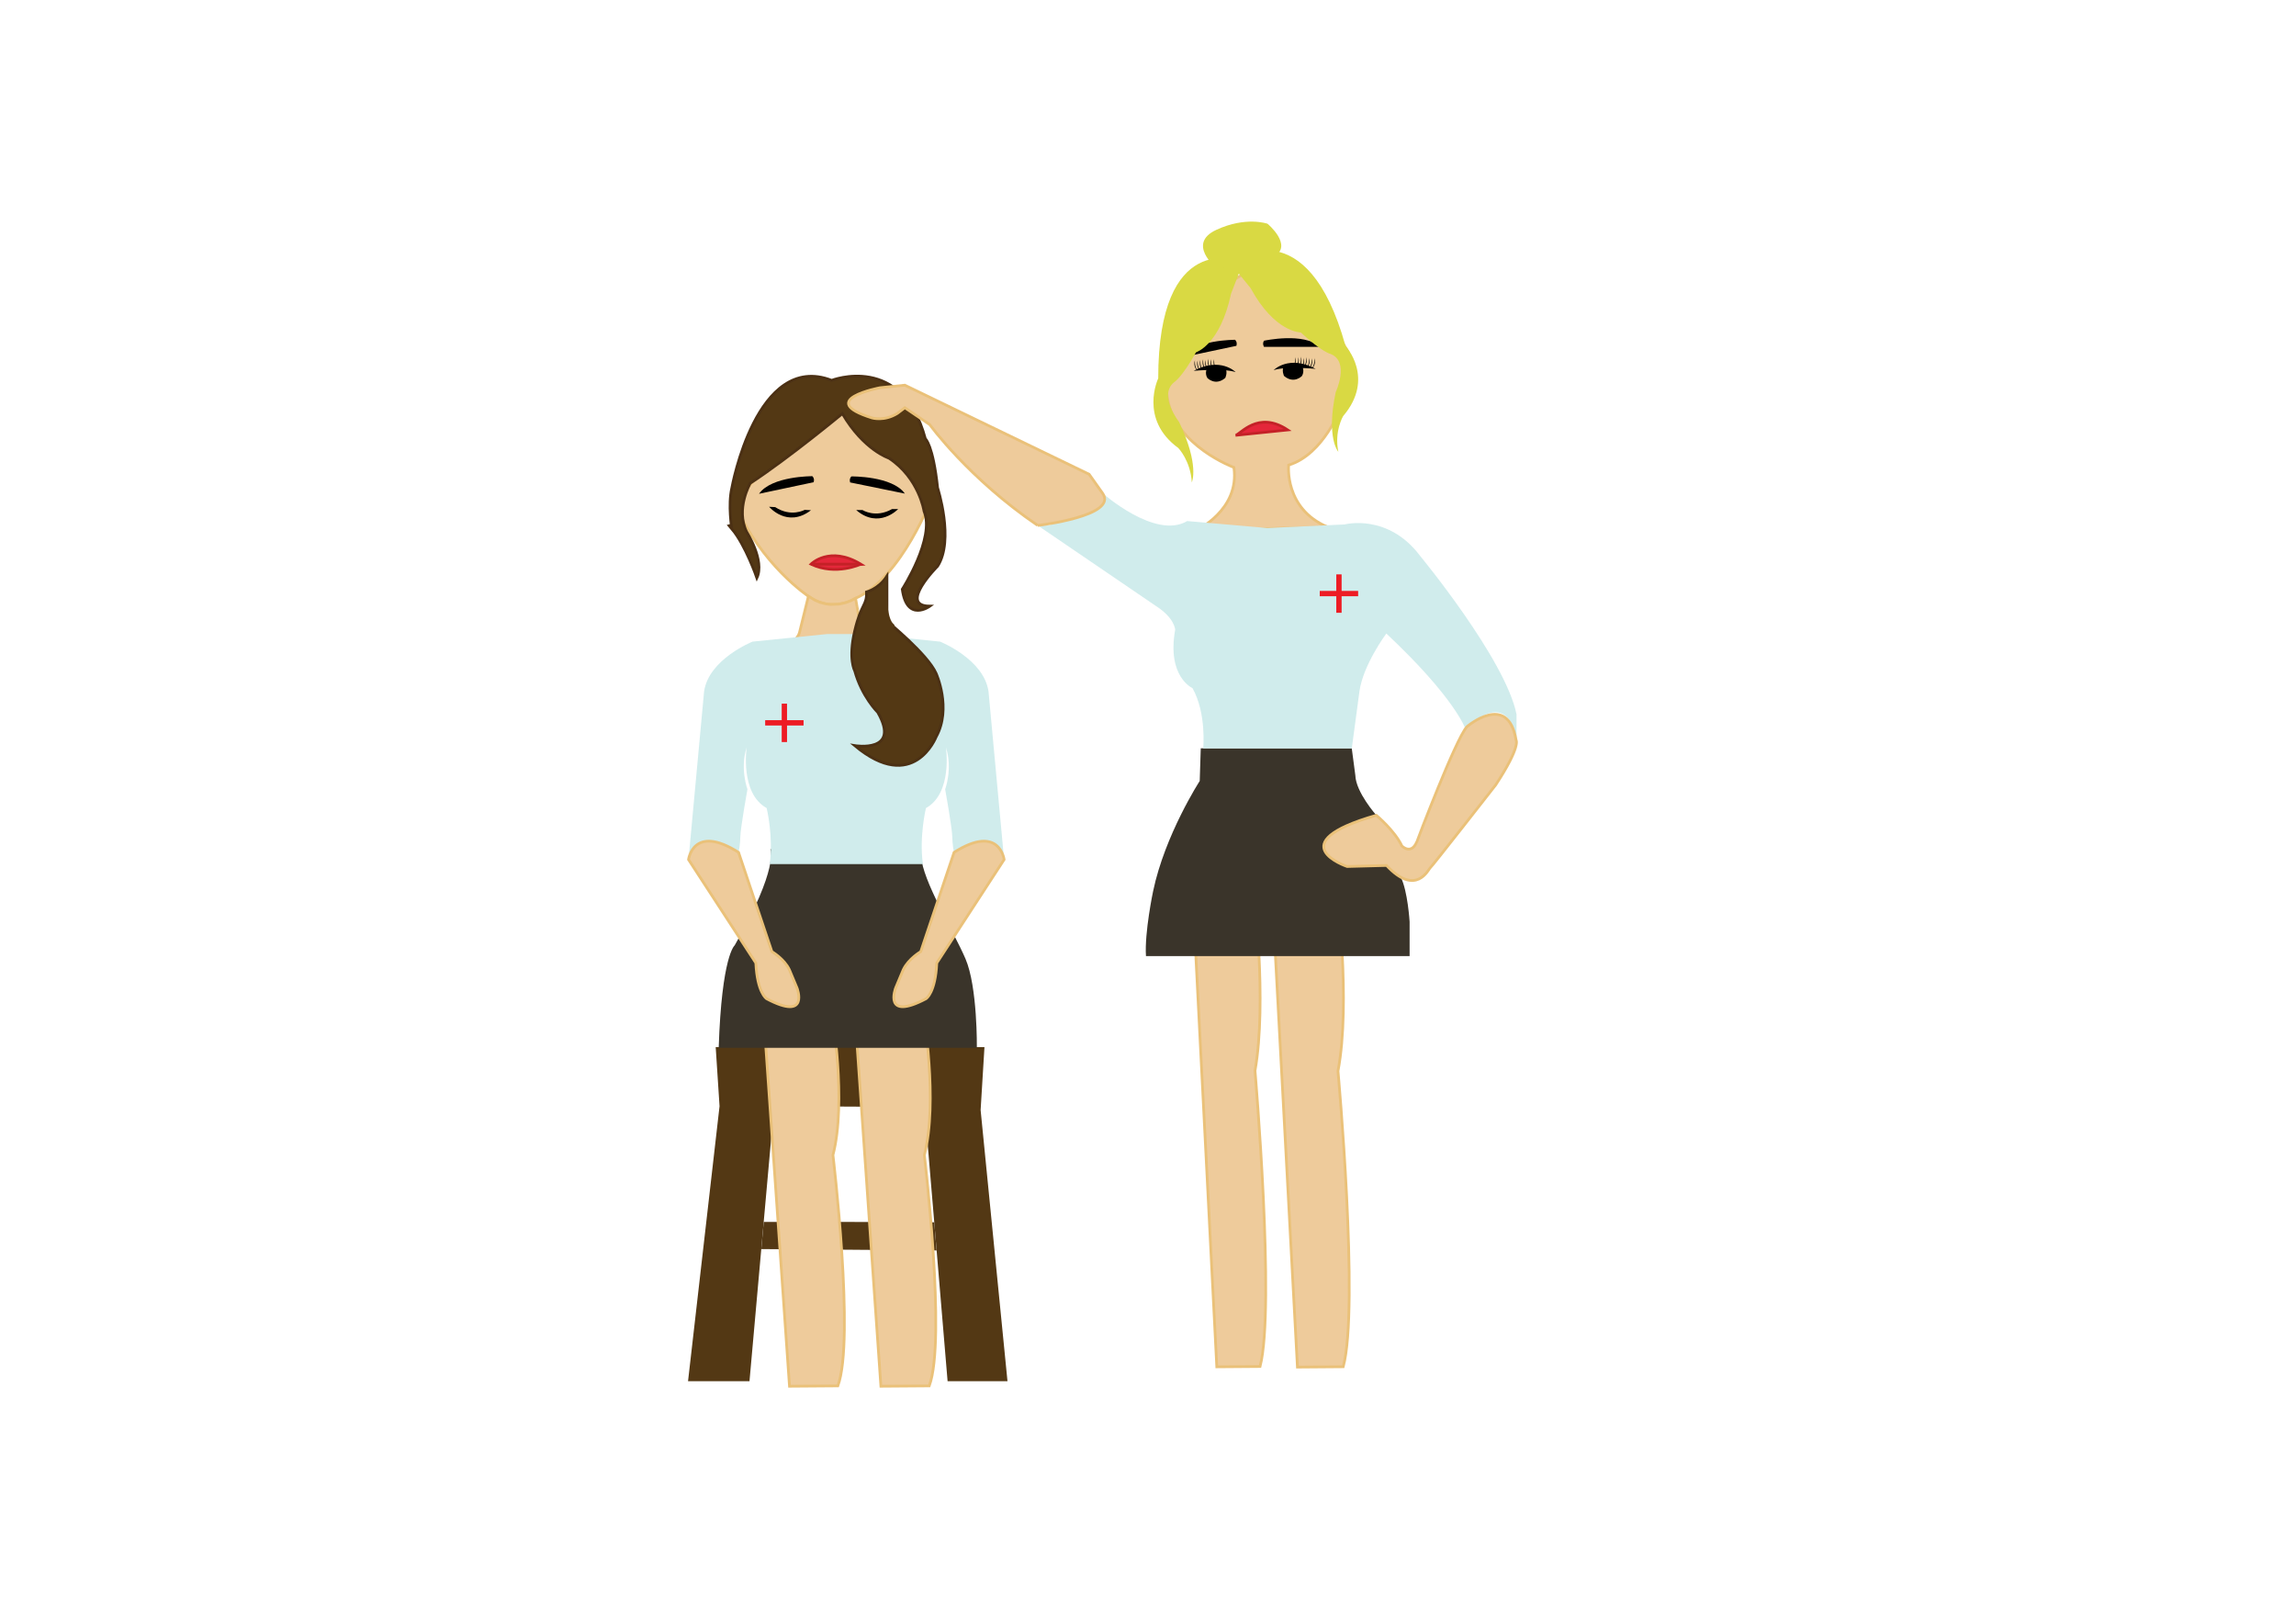
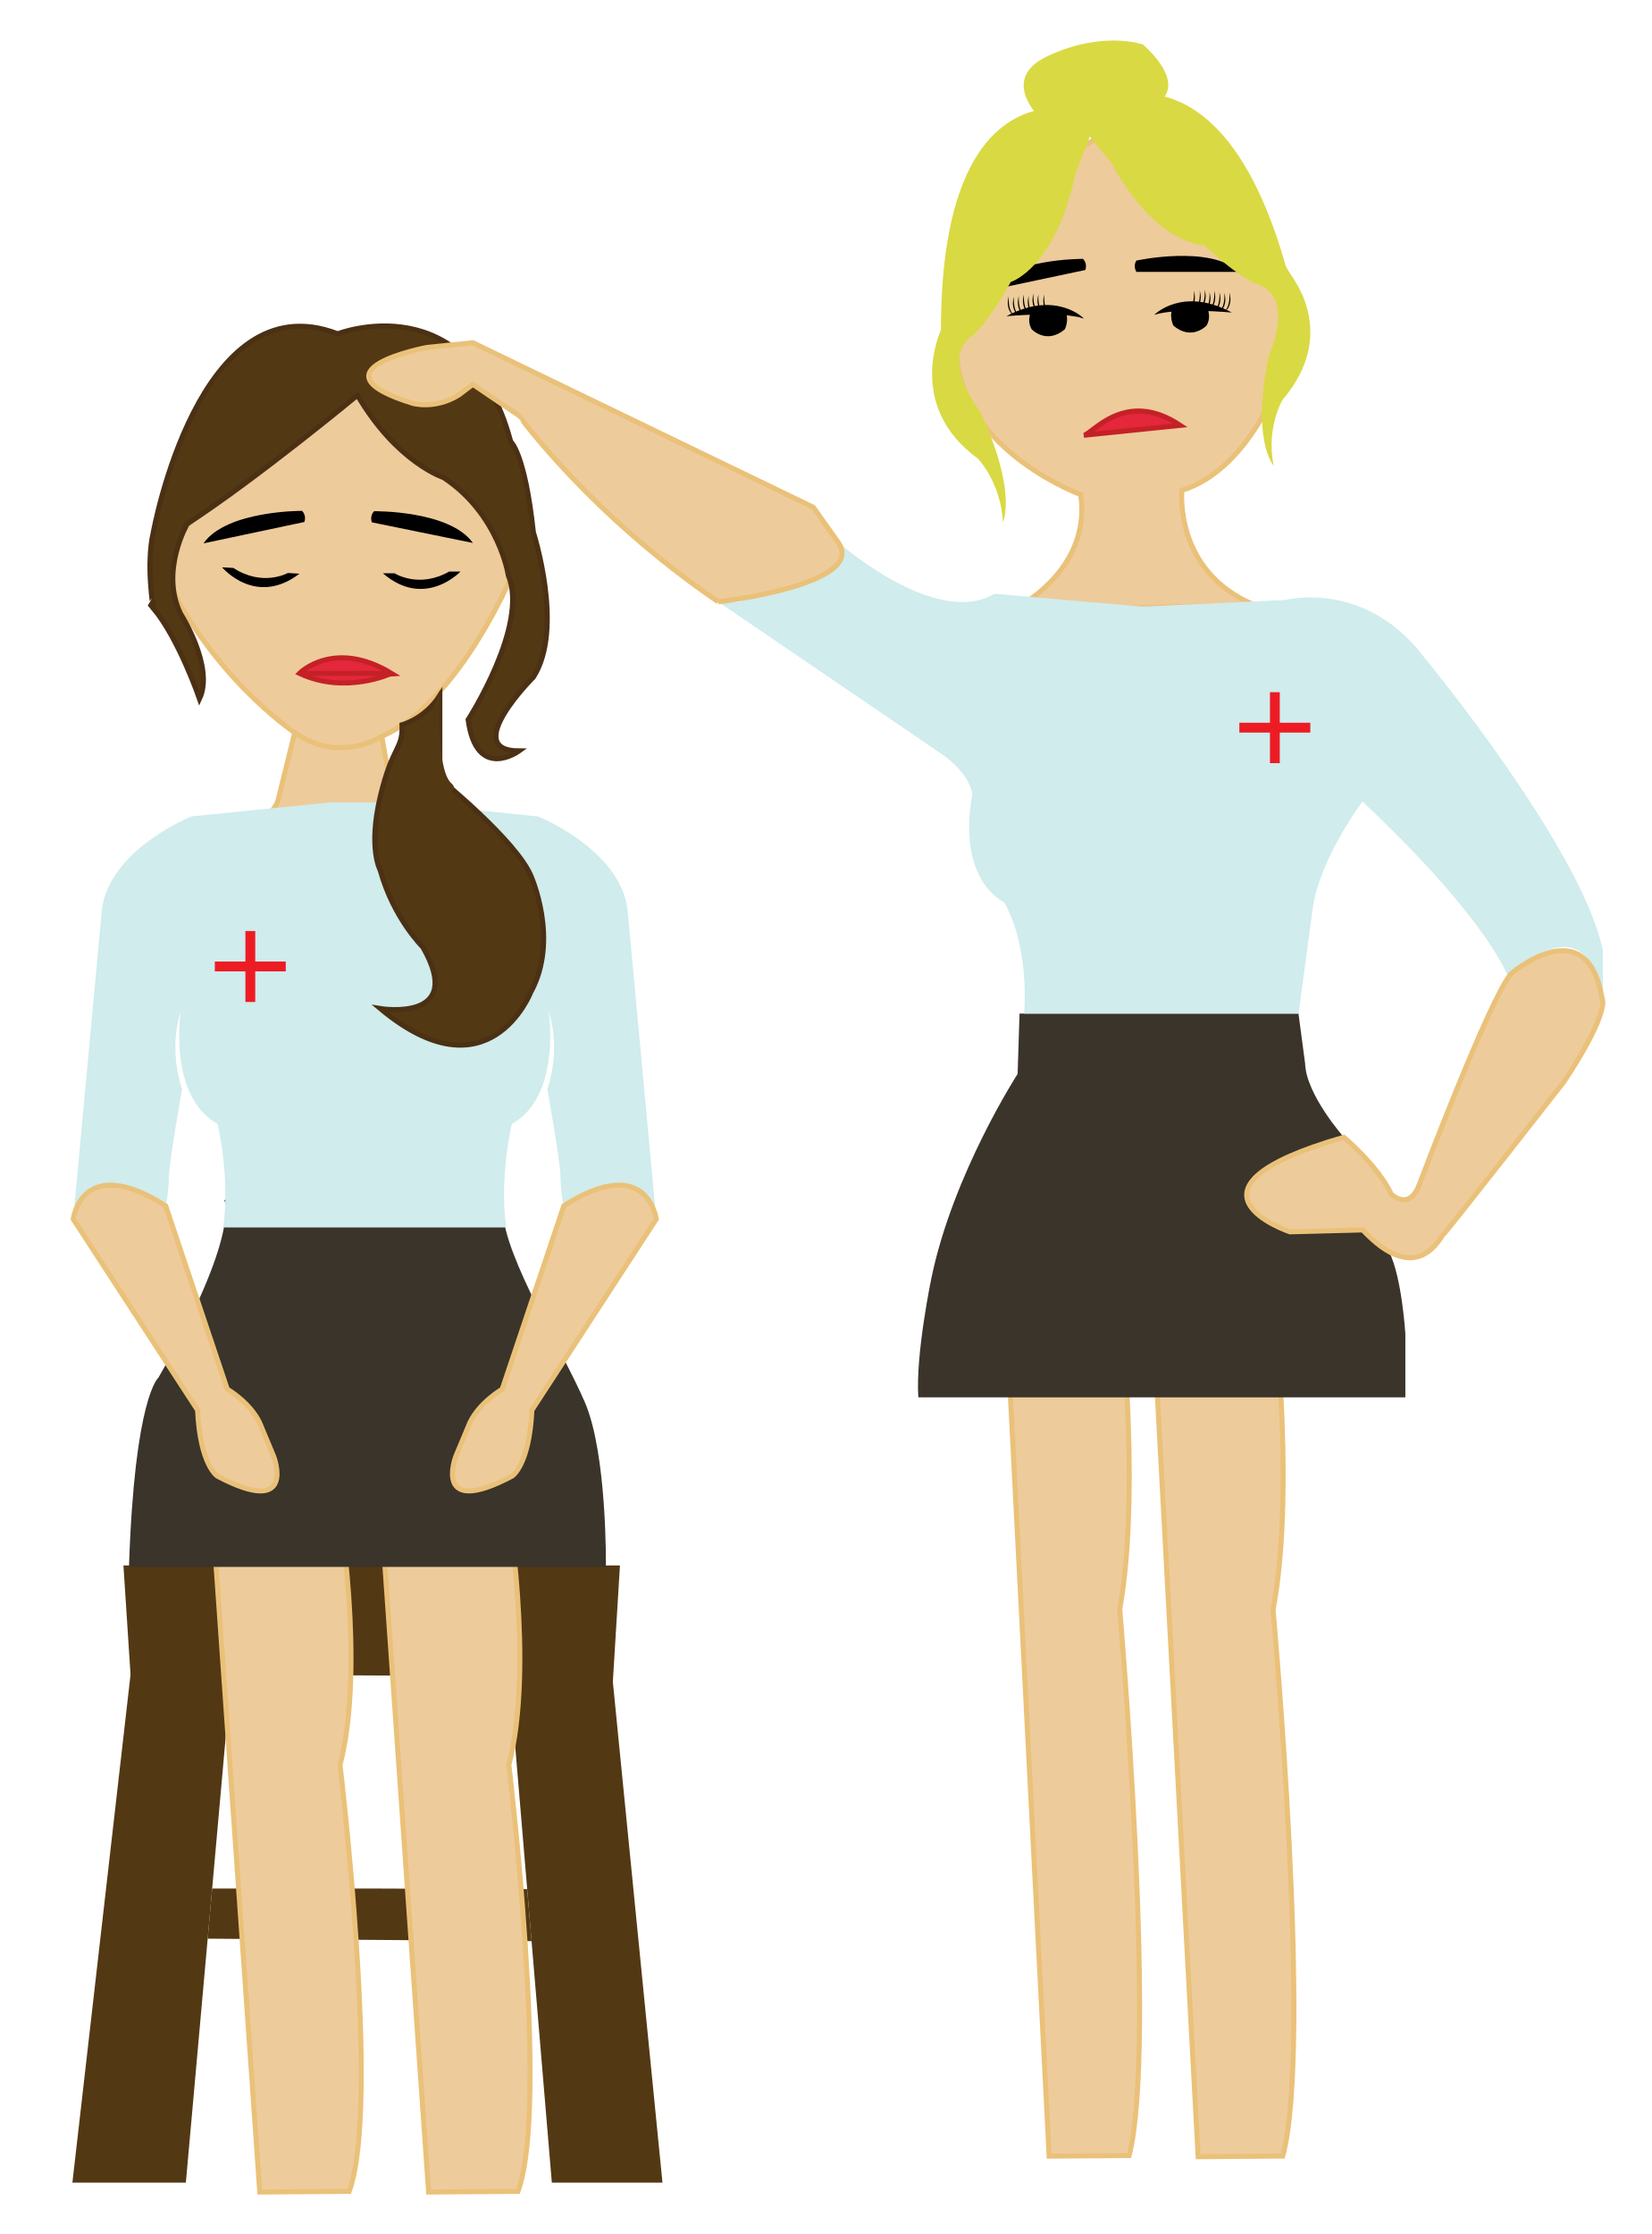
- <svg xmlns="http://www.w3.org/2000/svg" version="1.1" x="0px" y="0px" viewBox="0 0 841.89 595.28" style="enable-background:new 0 0 841.89 595.28;" xml:space="preserve">
+ <svg xmlns="http://www.w3.org/2000/svg" version="1.1" x="0px" y="0px" viewBox="0 0 327.74 443.34" style="enable-background:new 0 0 327.74 443.34;" xml:space="preserve">
  <style type="text/css">
	.st0{fill:#EECB9B;stroke:#EAC179;stroke-miterlimit:10;}
	.st1{fill:#533814;}
	.st2{fill:#3A342A;}
	.st3{fill:#ED1C24;}
	.st4{fill:#D0ECEC;}
	.st5{fill:#533814;stroke:#4B3014;stroke-miterlimit:10;}
	.st6{fill:#E4273A;stroke:#C42127;stroke-miterlimit:10;}
	.st7{fill:#D9D943;}
</style>
  <g id="face">
    <g>
-       <path class="st0" d="M275.41,177.3c0.19-0.56,31.35-29.09,31.35-29.09l35.1,33.79c0,0-11.07,29.85-28.16,37.35    c0,0-8.45,5.63-17.27-0.75c0,0-17.46-11.6-26.84-33.67L275.41,177.3z" />
-       <path class="st0" d="M278.6,241.49c0,0,13.51-4.13,14.64-9.95l3.19-12.95l2.45,1.48l1.81,0.76l1.93,0.52l1.87,0.25l3.23-0.13    l2.29-0.51l1.91-0.69l1.79-0.93l1.88,10.7c0,0,4.36,12.15,25.34,11.45H278.6z" />
+       <path class="st0" d="M37.48,104.09C37.67,103.53,68.83,75,68.83,75l35.1,33.79c0,0-11.07,29.85-28.16,37.35    c0,0-8.45,5.63-17.27-0.75c0,0-17.46-11.6-26.84-33.67L37.48,104.09z" />
+       <path class="st0" d="M40.67,168.29c0,0,13.51-4.13,14.64-9.95l3.19-12.95l2.45,1.48l1.81,0.76l1.93,0.52l1.87,0.25l3.23-0.13    l2.29-0.51l1.91-0.69l1.79-0.93l1.88,10.7c0,0,4.36,12.15,25.34,11.45H40.67z" />
    </g>
  </g>
  <g id="chair">
    <g>
-       <polygon class="st1" points="262.43,383.88 360.98,383.88 359.57,406.97 369.42,506.36 347.46,506.36 342.57,448.11     339.01,405.84 283.83,405.56 279.95,448.9 274.82,506.36 252.29,506.36 263.84,405.56   " />
-       <polygon class="st1" points="311.7,447.98 316.96,448 342.57,448.11 343.43,458.43 279.15,457.93 280.04,447.98 308.89,447.98       " />
+       <polygon class="st1" points="24.5,310.67 123.05,310.67 121.64,333.76 131.49,433.15 109.53,433.15 104.64,374.9 101.09,332.64     45.9,332.35 42.03,375.7 36.89,433.15 14.37,433.15 25.91,332.35   " />
+       <polygon class="st1" points="73.77,374.78 79.03,374.8 104.64,374.9 105.51,385.22 41.22,384.73 42.11,374.78 70.96,374.78   " />
    </g>
  </g>
  <g id="legs">
-     <path class="st0" d="M305.03,371.16c0,0,5.51,32.67,0.39,52.31c0,0,8.11,67.65,1.81,84.62l-17.74,0.13l-9.43-135.13L305.03,371.16z   " />
-     <path class="st0" d="M338.54,371.16c0,0,5.51,32.67,0.39,52.31c0,0,8.11,67.65,1.81,84.62L323,508.22l-9.43-135.13L338.54,371.16z" />
+     <path class="st0" d="M67.1,297.95c0,0,5.51,32.67,0.39,52.31c0,0,8.11,67.65,1.81,84.62l-17.74,0.13l-9.43-135.13L67.1,297.95z" />
+     <path class="st0" d="M100.61,297.95c0,0,5.51,32.67,0.39,52.31c0,0,8.11,67.65,1.81,84.62l-17.74,0.13l-9.43-135.13L100.61,297.95z   " />
  </g>
  <g id="skirt">
-     <path class="st2" d="M263.53,384.16h94.66c0,0,0.28-22.36-4.18-32.68c-4.45-10.32-15.78-28.67-16.24-37.55l-15.78-8.89l-39.53,6.31   c0,0,3.34,6.59-13.09,35.26C269.37,346.61,264.64,350.33,263.53,384.16z" />
+     <path class="st2" d="M25.6,310.95h94.66c0,0,0.28-22.36-4.18-32.68s-15.78-28.67-16.24-37.55l-15.78-8.89l-39.53,6.31   c0,0,3.34,6.59-13.09,35.26C31.45,273.4,26.71,277.13,25.6,310.95z" />
  </g>
  <g id="top">
    <g>
-       <rect x="279.59" y="258.94" class="st3" width="14.08" height="1.95" />
-       <rect x="279.59" y="258.94" transform="matrix(-1.836970e-16 1 -1 -1.836970e-16 546.5514 -26.7113)" class="st3" width="14.08" height="1.95" />
+       <rect x="41.66" y="185.74" class="st3" width="14.08" height="1.95" />
+       <rect x="41.66" y="185.74" transform="matrix(-1.836970e-16 1 -1 -1.836970e-16 235.4174 138.0117)" class="st3" width="14.08" height="1.95" />
    </g>
-     <path class="st4" d="M339.12,316.8h-56.88c1.4-10.26-1.13-20.55-1.13-20.55c-9.86-5.47-7.32-22.24-7.32-22.24   c-2.54,7.76,0.28,15.35,0.28,15.35s-2.53,13.97-2.61,17.43c-0.54,22.76-19,8.35-19,8.35l5.71-61.6   c1.67-11.9,17.77-18.31,17.77-18.31l27.26-2.77h14.24l27.26,2.77c0,0,16.1,6.41,17.77,18.31l5.71,61.6c0,0-18.47,14.41-19-8.35   c-0.08-3.46-2.61-17.43-2.61-17.43s2.82-7.59,0.28-15.35c0,0,2.54,16.77-7.32,22.24c0,0-2.53,10.3-1.13,20.55h-56.88" />
+     <path class="st4" d="M101.19,243.59H44.31c1.4-10.26-1.13-20.55-1.13-20.55c-9.86-5.47-7.32-22.24-7.32-22.24   c-2.54,7.76,0.28,15.35,0.28,15.35s-2.53,13.97-2.61,17.43c-0.54,22.76-19,8.35-19,8.35l5.71-61.6   c1.67-11.9,17.77-18.31,17.77-18.31l27.26-2.77h14.24l27.26,2.77c0,0,16.1,6.41,17.77,18.31l5.71,61.6c0,0-18.47,14.41-19-8.35   c-0.08-3.46-2.61-17.43-2.61-17.43s2.82-7.59,0.28-15.35c0,0,2.54,16.77-7.32,22.24c0,0-2.53,10.3-1.13,20.55H43.6" />
    <g>
-       <rect x="280.57" y="264.03" class="st3" width="14.08" height="1.95" />
-       <rect x="280.57" y="264.03" transform="matrix(-1.836970e-16 1 -1 -1.836970e-16 552.6142 -22.6009)" class="st3" width="14.08" height="1.95" />
+       <rect x="42.64" y="190.82" class="st3" width="14.08" height="1.95" />
+       <rect x="42.64" y="190.82" transform="matrix(-1.836970e-16 1 -1 -1.836970e-16 241.4802 142.1221)" class="st3" width="14.08" height="1.95" />
    </g>
  </g>
  <g id="hair">
-     <path class="st5" d="M268.35,178.86c0,0,9.01-50.12,36.6-39.42c0,0,25.9-10.14,34.35,21.4c0,0,2.82,2.25,4.5,18.02   c0,0,6.19,19.15,0,28.72c0,0-14.64,14.64-2.82,14.64c0,0-8.45,6.19-10.14-6.19c0,0,12.11-18.77,7.98-28.63   c0,0-1.78-12.11-12.86-19.43c0,0-9.3-3-17.08-16.33c0,0-19.71,16.33-33.79,25.53c0,0-5.44,9.39-1.31,17.83   c0,0,6.76,10.51,3.75,16.89c0,0-4.13-12.01-9.2-18.02C268.35,193.88,266.87,185.21,268.35,178.86z" />
-     <path class="st5" d="M317.72,217.03c0,0,4.5-1.13,7.51-5.82v16.52c0,0,15.02,12.2,18.02,19.15c0,0,5.82,12.76,0,23.28   c0,0-8.26,21.21-29.85,3.19c0,0,17.08,2.82,8.45-12.2c0,0-5.82-5.69-8.45-15.24c0,0-2.44-4.29,0-14.61   C315.84,220.97,317.91,222.1,317.72,217.03z" />
-     <path class="st1" d="M325.23,210.21c0,0-0.91,15.62,2.31,18.46s-10.19,4.25-10.19,4.25L325.23,210.21z" />
+     <path class="st5" d="M30.42,105.66c0,0,9.01-50.12,36.6-39.42c0,0,25.9-10.14,34.35,21.4c0,0,2.82,2.25,4.5,18.02   c0,0,6.19,19.15,0,28.72c0,0-14.64,14.64-2.82,14.64c0,0-8.45,6.19-10.14-6.19c0,0,12.11-18.77,7.98-28.63   c0,0-1.78-12.11-12.86-19.43c0,0-9.3-3-17.08-16.33c0,0-19.71,16.33-33.79,25.53c0,0-5.44,9.39-1.31,17.83   c0,0,6.76,10.51,3.75,16.89c0,0-4.13-12.01-9.2-18.02C30.42,120.67,28.94,112.01,30.42,105.66z" />
+     <path class="st5" d="M79.79,143.83c0,0,4.5-1.13,7.51-5.82v16.52c0,0,15.02,12.2,18.02,19.15c0,0,5.82,12.76,0,23.28   c0,0-8.26,21.21-29.85,3.19c0,0,17.08,2.82,8.45-12.2c0,0-5.82-5.69-8.45-15.24c0,0-2.44-4.29,0-14.61   C77.91,147.77,79.98,148.89,79.79,143.83z" />
+     <path class="st1" d="M87.3,137.01c0,0-0.91,15.62,2.31,18.46c3.21,2.84-10.19,4.25-10.19,4.25L87.3,137.01z" />
  </g>
  <g id="face_1_">
    <g id="eyes">
-       <path d="M313.93,186.98h2.32c0,0,4.79,3.1,10.84-0.35h2.24C329.34,186.63,322.24,194.16,313.93,186.98z" />
-       <path d="M297.37,187.06l-2.32-0.14c0,0-4.96,2.81-10.8-1l-2.24-0.13C282.01,185.79,288.65,193.73,297.37,187.06z" />
-       <path class="st6" d="M297.37,206.83c0,0,6.81-6.95,18.26,0C315.62,206.83,306.52,211.15,297.37,206.83z" />
-       <line class="st6" x1="297.37" y1="206.83" x2="315.62" y2="206.83" />
+       <path d="M76,113.77h2.32c0,0,4.79,3.1,10.84-0.35h2.24C91.41,113.42,84.31,120.95,76,113.77z" />
+       <path d="M59.44,113.85l-2.32-0.14c0,0-4.96,2.81-10.8-1l-2.24-0.13C44.08,112.58,50.72,120.52,59.44,113.85z" />
+       <path class="st6" d="M59.44,133.63c0,0,6.81-6.95,18.26,0C77.69,133.63,68.59,137.94,59.44,133.63z" />
+       <line class="st6" x1="59.44" y1="133.63" x2="77.69" y2="133.63" />
    </g>
    <g id="eyebrows">
-       <path d="M312.19,174.66c0,0,14.98-0.2,19.6,6.3l-20.05-4.09C311.74,176.87,311.23,175.61,312.19,174.66z" />
-       <path d="M297.87,174.58c0,0-14.98-0.09-19.55,6.45l20.02-4.24C298.34,176.79,298.84,175.53,297.87,174.58z" />
+       <path d="M74.26,101.45c0,0,14.98-0.2,19.6,6.3l-20.05-4.09C73.81,103.66,73.3,102.41,74.26,101.45z" />
+       <path d="M59.94,101.38c0,0-14.98-0.09-19.55,6.45l20.02-4.24C60.41,103.58,60.91,102.32,59.94,101.38z" />
    </g>
  </g>
  <g id="arms">
-     <path class="st0" d="M252.46,315.13c0,0,1.7-13.21,18.35-2.64l12.23,36.4c0,0,4.48,2.59,6.4,6.61l2.8,6.69   c0,0,4.79,12.39-11.17,3.94c0,0-3.42-2.16-3.92-13.09L252.46,315.13z" />
-     <path class="st0" d="M368.19,315.13c0,0-1.7-13.21-18.35-2.64l-12.23,36.4c0,0-4.48,2.59-6.4,6.61l-2.8,6.69   c0,0-4.79,12.39,11.17,3.94c0,0,3.42-2.16,3.92-13.09L368.19,315.13z" />
+     <path class="st0" d="M14.53,241.93c0,0,1.7-13.21,18.35-2.64l12.23,36.4c0,0,4.48,2.59,6.4,6.61l2.8,6.69   c0,0,4.79,12.39-11.17,3.94c0,0-3.42-2.16-3.92-13.09L14.53,241.93z" />
+     <path class="st0" d="M130.26,241.93c0,0-1.7-13.21-18.35-2.64l-12.23,36.4c0,0-4.48,2.59-6.4,6.61l-2.8,6.69   c0,0-4.79,12.39,11.17,3.94c0,0,3.42-2.16,3.92-13.09L130.26,241.93z" />
  </g>
  <g id="doctor2">
    <g id="Layer_13">
-       <path class="st0" d="M472.52,170.5c0,0-1.69,15.96,14.27,22.71l-48.32,1.31c0,0,16.22-7.45,13.97-23.16    c0,0-21.35-7.85-24.28-24.99s0-29.38,0-29.38l31.51-18.76l27.12,18.11l7.51,12.66l-2.53,20.14    C491.76,149.14,485.47,166.57,472.52,170.5z" />
-       <path d="M463.49,124.91c0,0,14.64-3.19,20.46,2.25h-20.46C463.49,127.16,462.74,126.04,463.49,124.91z" />
-       <path class="st6" d="M453.02,159.59c1.74-0.18,8.17-9.29,19.15-1.97L453.02,159.59z" />
-       <path d="M452.88,124.58c0,0-14.98-0.09-19.55,6.45l20.02-4.24C453.35,126.78,453.85,125.52,452.88,124.58z" />
+       <path class="st0" d="M234.59,97.3c0,0-1.69,15.96,14.27,22.71l-48.32,1.31c0,0,16.22-7.45,13.97-23.16c0,0-21.35-7.85-24.28-24.99    s0-29.38,0-29.38l31.51-18.76l27.12,18.11l7.51,12.66l-2.53,20.14C253.83,75.94,247.54,93.36,234.59,97.3z" />
+       <path d="M225.56,51.71c0,0,14.64-3.19,20.46,2.25h-20.46C225.56,53.96,224.81,52.83,225.56,51.71z" />
+       <path class="st6" d="M215.1,86.38c1.74-0.18,8.17-9.29,19.15-1.97L215.1,86.38z" />
+       <path d="M214.95,51.37c0,0-14.98-0.09-19.55,6.45l20.02-4.24C215.42,53.58,215.92,52.32,214.95,51.37z" />
      <g>
-         <path d="M482.42,135.22c0,0-10.98-1.03-15.39,0.47C467.03,135.69,472.57,129.97,482.42,135.22z" />
-         <path d="M477.4,137.83c0,0-2.91,3.1-6.57,0c0,0-1.02-2.03,0-3.75l6.57-0.12C477.4,133.96,478.53,135.95,477.4,137.83z" />
-         <path d="M481.41,134.71c0,0,1.2-1.12,0.55-3.44c0,0,0.21,2.34-0.75,3.44" />
-         <path d="M479.41,134.63c0,0,1.2-1.12,0.55-3.44c0,0,0.21,2.34-0.75,3.44" />
-         <path d="M480.38,134.78c0,0,1.2-1.12,0.55-3.44c0,0,0.21,2.34-0.75,3.44" />
-         <path d="M478.38,134.35c0,0,1.2-1.12,0.55-3.44c0,0,0.21,2.34-0.75,3.44" />
-         <path d="M477.44,134.6c0,0,1.2-1.12,0.55-3.44c0,0,0.21,2.34-0.75,3.44" />
-         <path d="M475.5,134.35c0,0,1.2-1.12,0.55-3.44c0,0,0.21,2.34-0.75,3.44" />
-         <path d="M476.49,134.16c0,0,1.2-1.12,0.55-3.44c0,0,0.21,2.34-0.75,3.44" />
-         <path d="M474.35,134.35c0,0,1.2-1.12,0.55-3.44c0,0,0.21,2.34-0.75,3.44" />
+         <path d="M244.49,62.02c0,0-10.98-1.03-15.39,0.47C229.1,62.49,234.64,56.76,244.49,62.02z" />
+         <path d="M239.47,64.62c0,0-2.91,3.1-6.57,0c0,0-1.02-2.03,0-3.75l6.57-0.12C239.47,60.75,240.6,62.74,239.47,64.62z" />
+         <path d="M243.48,61.51c0,0,1.2-1.12,0.55-3.44c0,0,0.21,2.34-0.75,3.44" />
+         <path d="M241.48,61.43c0,0,1.2-1.12,0.55-3.44c0,0,0.21,2.34-0.75,3.44" />
+         <path d="M242.46,61.57c0,0,1.2-1.12,0.55-3.44c0,0,0.21,2.34-0.75,3.44" />
+         <path d="M240.46,61.14c0,0,1.2-1.12,0.55-3.44c0,0,0.21,2.34-0.75,3.44" />
+         <path d="M239.51,61.4c0,0,1.2-1.12,0.55-3.44c0,0,0.21,2.34-0.75,3.44" />
+         <path d="M237.58,61.14c0,0,1.2-1.12,0.55-3.44c0,0,0.21,2.34-0.75,3.44" />
+         <path d="M238.56,60.95c0,0,1.2-1.12,0.55-3.44c0,0,0.21,2.34-0.75,3.44" />
+         <path d="M236.42,61.14c0,0,1.2-1.12,0.55-3.44c0,0,0.21,2.34-0.75,3.44" />
      </g>
      <g>
-         <path d="M437.68,135.95c0,0,10.98-1.03,15.39,0.47C453.07,136.42,447.54,130.7,437.68,135.95z" />
-         <path d="M442.7,138.56c0,0,2.91,3.1,6.57,0c0,0,1.02-2.03,0-3.75l-6.57-0.12C442.7,134.69,441.58,136.68,442.7,138.56z" />
-         <path d="M438.7,135.44c0,0-1.2-1.12-0.55-3.44c0,0-0.21,2.34,0.75,3.44" />
-         <path d="M440.7,135.37c0,0-1.2-1.12-0.55-3.44c0,0-0.21,2.34,0.75,3.44" />
-         <path d="M439.72,135.51c0,0-1.2-1.12-0.55-3.44c0,0-0.21,2.34,0.75,3.44" />
-         <path d="M441.72,135.08c0,0-1.2-1.12-0.55-3.44c0,0-0.21,2.34,0.75,3.44" />
-         <path d="M442.67,135.33c0,0-1.2-1.12-0.55-3.44c0,0-0.21,2.34,0.75,3.44" />
-         <path d="M444.6,135.08c0,0-1.2-1.12-0.55-3.44c0,0-0.21,2.34,0.75,3.44" />
-         <path d="M443.61,134.89c0,0-1.2-1.12-0.55-3.44c0,0-0.21,2.34,0.75,3.44" />
-         <path d="M445.75,135.08c0,0-1.2-1.12-0.55-3.44c0,0-0.21,2.34,0.75,3.44" />
+         <path d="M199.75,62.75c0,0,10.98-1.03,15.39,0.47C215.15,63.22,209.61,57.49,199.75,62.75z" />
+         <path d="M204.78,65.35c0,0,2.91,3.1,6.57,0c0,0,1.02-2.03,0-3.75l-6.57-0.12C204.78,61.48,203.65,63.48,204.78,65.35z" />
+         <path d="M200.77,62.24c0,0-1.2-1.12-0.55-3.44c0,0-0.21,2.34,0.75,3.44" />
+         <path d="M202.77,62.16c0,0-1.2-1.12-0.55-3.44c0,0-0.21,2.34,0.75,3.44" />
+         <path d="M201.79,62.31c0,0-1.2-1.12-0.55-3.44c0,0-0.21,2.34,0.75,3.44" />
+         <path d="M203.79,61.87c0,0-1.2-1.12-0.55-3.44c0,0-0.21,2.34,0.75,3.44" />
+         <path d="M204.74,62.13c0,0-1.2-1.12-0.55-3.44c0,0-0.21,2.34,0.75,3.44" />
+         <path d="M206.67,61.87c0,0-1.2-1.12-0.55-3.44c0,0-0.21,2.34,0.75,3.44" />
+         <path d="M205.68,61.68c0,0-1.2-1.12-0.55-3.44c0,0-0.21,2.34,0.75,3.44" />
+         <path d="M207.82,61.87c0,0-1.2-1.12-0.55-3.44c0,0-0.21,2.34,0.75,3.44" />
      </g>
-       <path class="st7" d="M452.6,95.24c0,0,26.76-18.99,40.76,31.57c0,0,11.02,11.83-0.87,25.75c0,0-3.32,5.59-1.75,13.08    c0,0-4.55-4.97-0.96-21.9c0,0,5.23-11.16-1.89-13.97c0,0-3.2-0.68-10.93-7.89c0,0-9.48,0.11-18.4-16.25l-4.32-5.31l-2.84,7.35    c-4.06,18.9-12.83,21.48-12.83,21.48c-5.29,9.42-8.07,11-8.07,11c-5.85,4.83,1.82,14.51,1.82,14.51    c7.62,15.92,4.69,22.18,4.69,22.18c-0.46-7.94-4.95-12.59-4.95-12.59c-14.52-10.55-7.37-25.51-7.37-25.51    c0.02-54.55,29.55-43.16,29.55-43.16" />
-       <path class="st7" d="M445.97,98.23c0,0-10.93-8.88,0-13.95c10.93-5.07,18.81-2.25,18.81-2.25s9.62,8.02,2.25,12.11    C459.66,98.23,445.97,98.23,445.97,98.23z" />
-       <path class="st0" d="M490.1,325.65c0,0,5.29,41.86,0.51,67.01c0,0,7.84,86.68,1.92,108.41l-16.79,0.13l-9.27-173.14L490.1,325.65z    " />
-       <path class="st0" d="M459.67,325.56c0,0,5.02,41.87,0.51,67.01c0,0,7.45,86.69,1.86,108.41l-15.87,0.12l-8.83-173.14    L459.67,325.56z" />
+       <path class="st7" d="M214.67,22.03c0,0,26.76-18.99,40.76,31.57c0,0,11.02,11.83-0.87,25.75c0,0-3.32,5.59-1.75,13.08    c0,0-4.55-4.97-0.96-21.9c0,0,5.23-11.16-1.89-13.97c0,0-3.2-0.68-10.93-7.89c0,0-9.48,0.11-18.4-16.25l-4.32-5.31l-2.84,7.35    c-4.06,18.9-12.83,21.48-12.83,21.48c-5.29,9.42-8.07,11-8.07,11c-5.85,4.83,1.82,14.51,1.82,14.51    c7.62,15.92,4.69,22.18,4.69,22.18c-0.46-7.94-4.95-12.59-4.95-12.59c-14.52-10.55-7.37-25.51-7.37-25.51    c0.02-54.55,29.55-43.16,29.55-43.16" />
+       <path class="st7" d="M208.04,25.03c0,0-10.93-8.88,0-13.95c10.93-5.07,18.81-2.25,18.81-2.25s9.62,8.02,2.25,12.11    C221.74,25.03,208.04,25.03,208.04,25.03z" />
+       <path class="st0" d="M252.17,252.45c0,0,5.29,41.86,0.51,67.01c0,0,7.84,86.68,1.92,108.41L237.81,428l-9.27-173.14L252.17,252.45    z" />
+       <path class="st0" d="M221.74,252.35c0,0,5.02,41.87,0.51,67.01c0,0,7.45,86.69,1.86,108.41l-15.87,0.12l-8.83-173.14    L221.74,252.35z" />
    </g>
    <g id="Layer_12">
-       <path class="st2" d="M420.2,350.51h96.67v-12.58c0,0-0.68-11.33-3.25-16.36l-8.95-22.68c0,0-7.51-8.45-7.7-14.64l-1.31-9.9h-55.37    l-0.38,11.97c0,0-12.76,19.71-17.08,40.36C422.82,326.67,419.63,341.88,420.2,350.51z" />
-       <path class="st4" d="M404.26,180.78c0,0,19.37,17.19,31.06,10.25l29.37,2.55l28.34-1.31c0,0,15.89-4.22,27.7,11.54    c0,0,31.27,37.84,35.34,58.06v9.94c0,0-1.59-20.55-18.75-4.64c0,0-3.78-11.26-28.98-34.91c0,0-8.46,11.33-9.85,21.12    c-0.28,1.97-2.82,20.98-2.82,20.98h-54.48c0,0,1.27-12.81-3.94-22.1c0,0-9.43-4.08-6.34-21.4c0,0-0.14-4.26-7.04-8.68    l-43.36-29.54h4.22l8.41-3.52L404.26,180.78z" />
-       <path class="st0" d="M537.89,266.42c0,0,15.02-12.95,18.02,4.88c0,0,1.88,2.25-7.51,16.52c0,0-23.46,30.03-24.03,30.41    c-0.56,0.38-5.07,10.7-15.96-0.94l-14.45,0.38c0,0-25.15-8.45,10.7-18.77c0,0,6.76,5.63,9.39,11.26c0,0,3.38,3.38,5.44-1.5    C519.49,308.65,533.76,270.93,537.89,266.42z" />
+       <path class="st2" d="M182.27,277.31h96.67v-12.58c0,0-0.68-11.33-3.25-16.36l-8.95-22.68c0,0-7.51-8.45-7.7-14.64l-1.31-9.9    h-55.37l-0.38,11.97c0,0-12.76,19.71-17.08,40.36C184.9,253.47,181.7,268.67,182.27,277.31z" />
+       <path class="st4" d="M166.33,107.58c0,0,19.37,17.19,31.06,10.25l29.37,2.55l28.34-1.31c0,0,15.89-4.22,27.7,11.54    c0,0,31.27,37.84,35.34,58.06v9.94c0,0-1.59-20.55-18.75-4.64c0,0-3.78-11.26-28.98-34.91c0,0-8.46,11.33-9.85,21.12    c-0.28,1.97-2.82,20.98-2.82,20.98h-54.48c0,0,1.27-12.81-3.94-22.1c0,0-9.43-4.08-6.34-21.4c0,0-0.14-4.26-7.04-8.68    l-43.36-29.54h4.22l8.41-3.52L166.33,107.58z" />
+       <path class="st0" d="M299.96,193.21c0,0,15.02-12.95,18.02,4.88c0,0,1.88,2.25-7.51,16.52c0,0-23.46,30.03-24.03,30.41    c-0.56,0.38-5.07,10.7-15.96-0.94l-14.45,0.38c0,0-25.15-8.45,10.7-18.77c0,0,6.76,5.63,9.39,11.26c0,0,3.38,3.38,5.44-1.5    C281.56,235.45,295.83,197.72,299.96,193.21z" />
      <g>
-         <rect x="483.92" y="216.64" class="st3" width="14.08" height="1.95" />
-         <rect x="483.92" y="216.64" transform="matrix(-1.836970e-16 1 -1 -1.836970e-16 708.5778 -273.3445)" class="st3" width="14.08" height="1.95" />
+         <rect x="245.99" y="143.43" class="st3" width="14.08" height="1.95" />
+         <rect x="245.99" y="143.43" transform="matrix(-1.836970e-16 1 -1 -1.836970e-16 397.4437 -108.6215)" class="st3" width="14.08" height="1.95" />
      </g>
-       <path class="st0" d="M380.5,192.63c0,0,29.78-3.44,23.76-11.85c-1.51-2.1-2.26-3.15-2.54-3.55c-0.85-1.18,2.54,3.55,2.54,3.55l0,0    l-4.9-6.91l-67.58-32.66l-9.1,0.94c0,0-23.94,4.5-2.91,11.07c0,0,4.44,1.37,9.3-1.69l2.71-2.06l9.13,6.19    C340.92,155.67,355.08,175.32,380.5,192.63" />
+       <path class="st0" d="M142.57,119.43c0,0,29.78-3.44,23.76-11.85c-1.51-2.1-2.26-3.15-2.54-3.55c-0.85-1.18,2.54,3.55,2.54,3.55    l0,0l-4.9-6.91L93.85,68.01l-9.1,0.94c0,0-23.94,4.5-2.91,11.07c0,0,4.44,1.37,9.3-1.69l2.71-2.06l9.13,6.19    C102.99,82.46,117.15,102.11,142.57,119.43" />
    </g>
  </g>
</svg>
